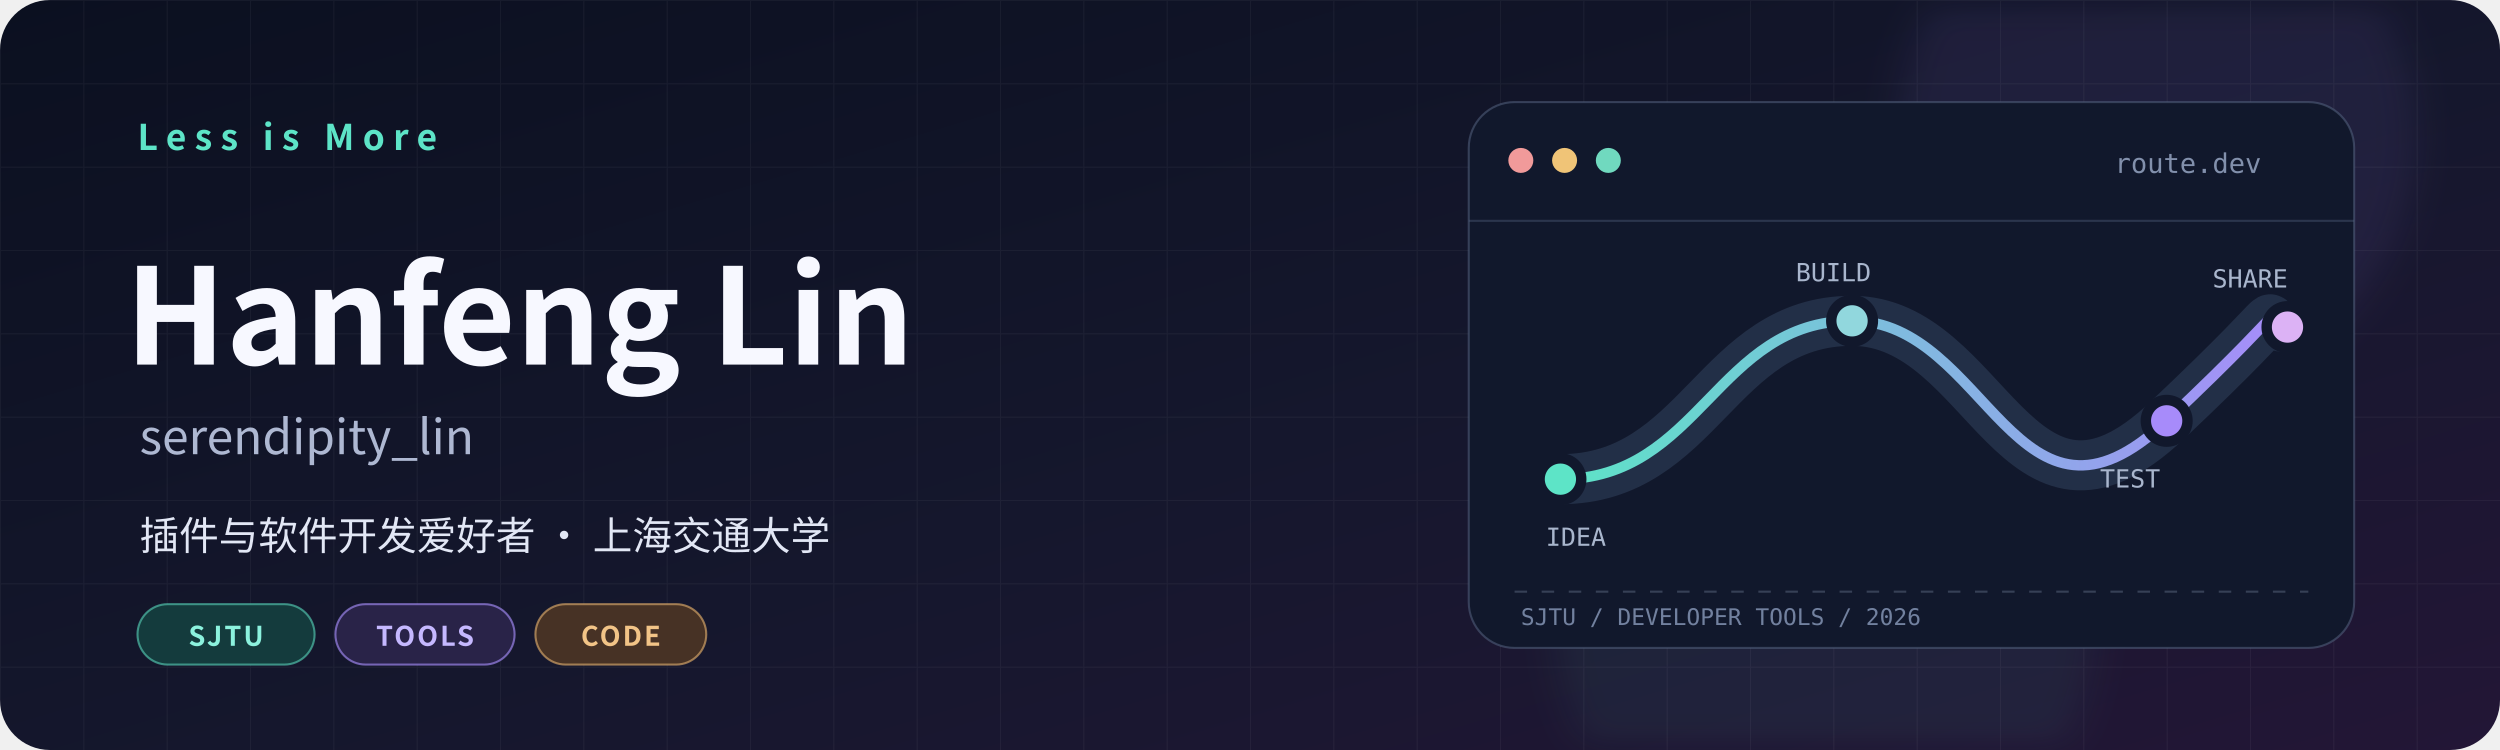
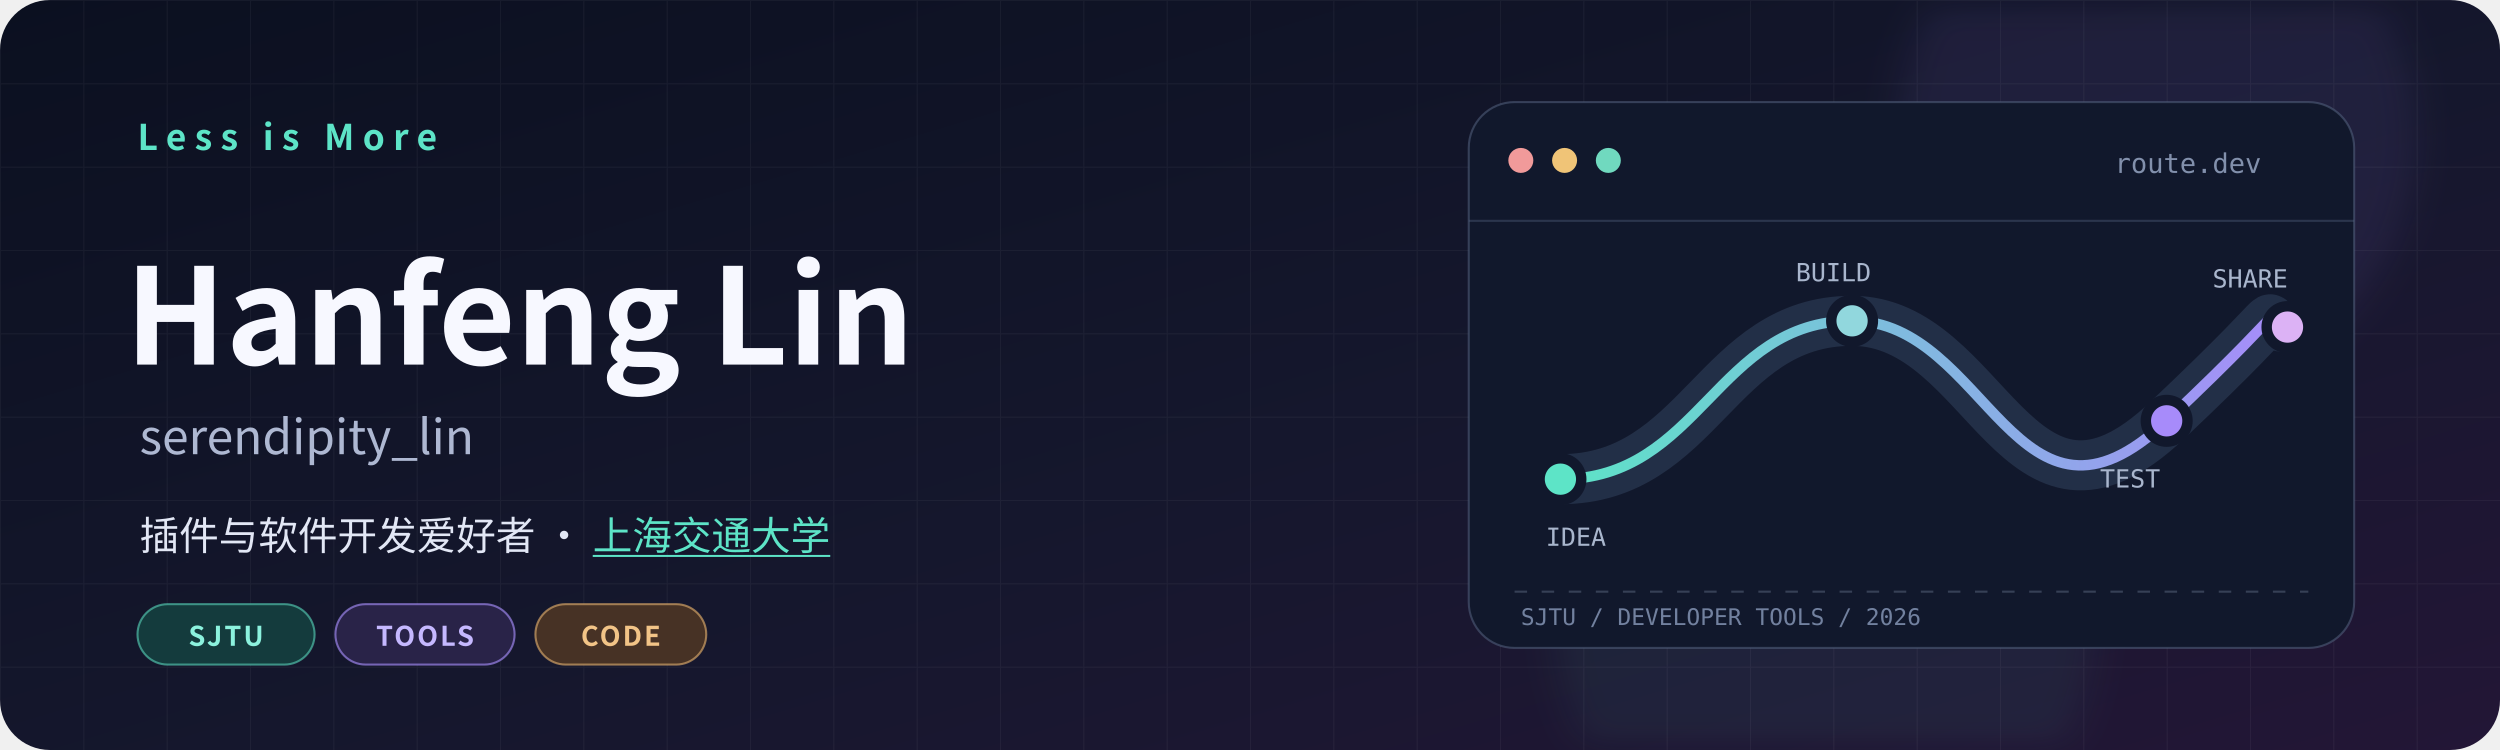
- <svg xmlns="http://www.w3.org/2000/svg" viewBox="0 0 1200 360" role="img" aria-label="林函锋的 GitHub 主页横幅：开发工具、插件与铁路路线">
+ <svg xmlns="http://www.w3.org/2000/svg" viewBox="0 0 1200 360" preserveAspectRatio="xMinYMid slice" aria-label="林函锋的 GitHub 主页横幅：开发工具、插件与铁路路线">
  <defs>
    <linearGradient id="bg" x1="0" y1="0" x2="1" y2="1">
      <stop offset="0" stop-color="#0b1020" />
      <stop offset="0.55" stop-color="#15172d" />
      <stop offset="1" stop-color="#231636" />
    </linearGradient>
    <linearGradient id="rail" x1="0" y1="0" x2="1" y2="0">
      <stop offset="0" stop-color="#5de4c7" />
      <stop offset="1" stop-color="#a78bfa" />
    </linearGradient>
    <pattern id="grid" width="40" height="40" patternUnits="userSpaceOnUse">
      <path d="M40 0H0V40" fill="none" stroke="#ffffff" stroke-opacity=".045" />
    </pattern>
    <filter id="glow" x="-50%" y="-50%" width="200%" height="200%">
      <feGaussianBlur stdDeviation="9" />
    </filter>
  </defs>
  <rect width="1200" height="360" rx="24" fill="url(#bg)" />
  <rect width="1200" height="360" rx="24" fill="url(#grid)" />
  <path d="M24 0H1176" stroke="url(#rail)" stroke-width="5" />
  <circle cx="1035" cy="65" r="125" fill="#a78bfa" opacity=".08" filter="url(#glow)" />
  <circle cx="876" cy="297" r="130" fill="#5de4c7" opacity=".06" filter="url(#glow)" />
  <g font-family="Noto Sans CJK SC, PingFang SC, Microsoft YaHei, Inter, sans-serif">
    <text x="66" y="72" fill="#5de4c7" font-size="17" font-weight="700" letter-spacing="4">Less is More</text>
    <text x="60" y="175" fill="#f7f8ff" font-size="64" font-weight="800">Hanfeng Lin</text>
    <text x="67" y="218" fill="#aeb8d2" font-size="23" font-weight="500">serendipity_lin</text>
-     <text x="67" y="264" fill="#e2e7f5" font-size="19">插件与软件开发爱好者 · 上海交通大学</text>
+     <text x="67" y="264" fill="#e2e7f5" font-size="19">插件与软件开发爱好者 · <a href="https://www.sjtu.edu.cn/" target="_blank" rel="noopener noreferrer" style="cursor:pointer">
+         <tspan fill="#5de4c7" text-decoration="underline">上海交通大学</tspan>
+       </a>
+     </text>
  </g>
  <g font-family="Noto Sans CJK SC, PingFang SC, Microsoft YaHei, Inter, sans-serif" font-size="13" font-weight="700" letter-spacing="1">
    <rect x="66" y="290" width="85" height="29" rx="14.5" fill="#143b3d" stroke="#4fbea8" stroke-opacity=".7" />
    <text x="108.5" y="310" fill="#8cf2de" text-anchor="middle">SJTU</text>
    <rect x="161" y="290" width="86" height="29" rx="14.5" fill="#292348" stroke="#9a83e9" stroke-opacity=".7" />
    <text x="204" y="310" fill="#c5b8ff" text-anchor="middle">TOOLS</text>
    <rect x="257" y="290" width="82" height="29" rx="14.5" fill="#473225" stroke="#d1a166" stroke-opacity=".7" />
    <text x="298" y="310" fill="#f2c487" text-anchor="middle">CODE</text>
  </g>
  <g transform="translate(705 49)">
    <rect width="425" height="262" rx="22" fill="#11182c" stroke="#54627f" stroke-opacity=".55" />
    <path d="M0 57H425" stroke="#54627f" stroke-opacity=".4" />
    <circle cx="25" cy="28" r="6" fill="#f19a9a" />
    <circle cx="46" cy="28" r="6" fill="#f0c477" />
    <circle cx="67" cy="28" r="6" fill="#70d9bf" />
    <text x="310" y="34" fill="#8290ac" font-family="monospace" font-size="13">route.dev</text>
    <path d="M44 181C111 181 119 105 184 105S263 221 335 153S373 108 393 108" fill="none" stroke="#344662" stroke-width="24" stroke-linecap="round" opacity=".5" />
    <path d="M44 181C111 181 119 105 184 105S263 221 335 153S373 108 393 108" fill="none" stroke="url(#rail)" stroke-width="5" stroke-linecap="round" />
    <circle cx="44" cy="181" r="10" fill="#5de4c7" stroke="#11182c" stroke-width="5" />
    <circle cx="184" cy="105" r="10" fill="#91d7dd" stroke="#11182c" stroke-width="5" />
    <circle cx="335" cy="153" r="10" fill="#a78bfa" stroke="#11182c" stroke-width="5" />
    <circle cx="393" cy="108" r="10" fill="#dcb2f5" stroke="#11182c" stroke-width="5" />
    <g fill="#a9b6cd" font-family="monospace" font-size="12">
      <text x="37" y="213">IDEA</text>
      <text x="157" y="86">BUILD</text>
      <text x="303" y="185">TEST</text>
      <text x="357" y="89">SHARE</text>
    </g>
    <path d="M22 235H403" stroke="#4f5b72" stroke-opacity=".6" stroke-dasharray="6 7" />
    <text x="25" y="251" fill="#72819f" font-family="monospace" font-size="11">SJTU  /  DEVELOPER TOOLS  /  2026</text>
  </g>
</svg>
